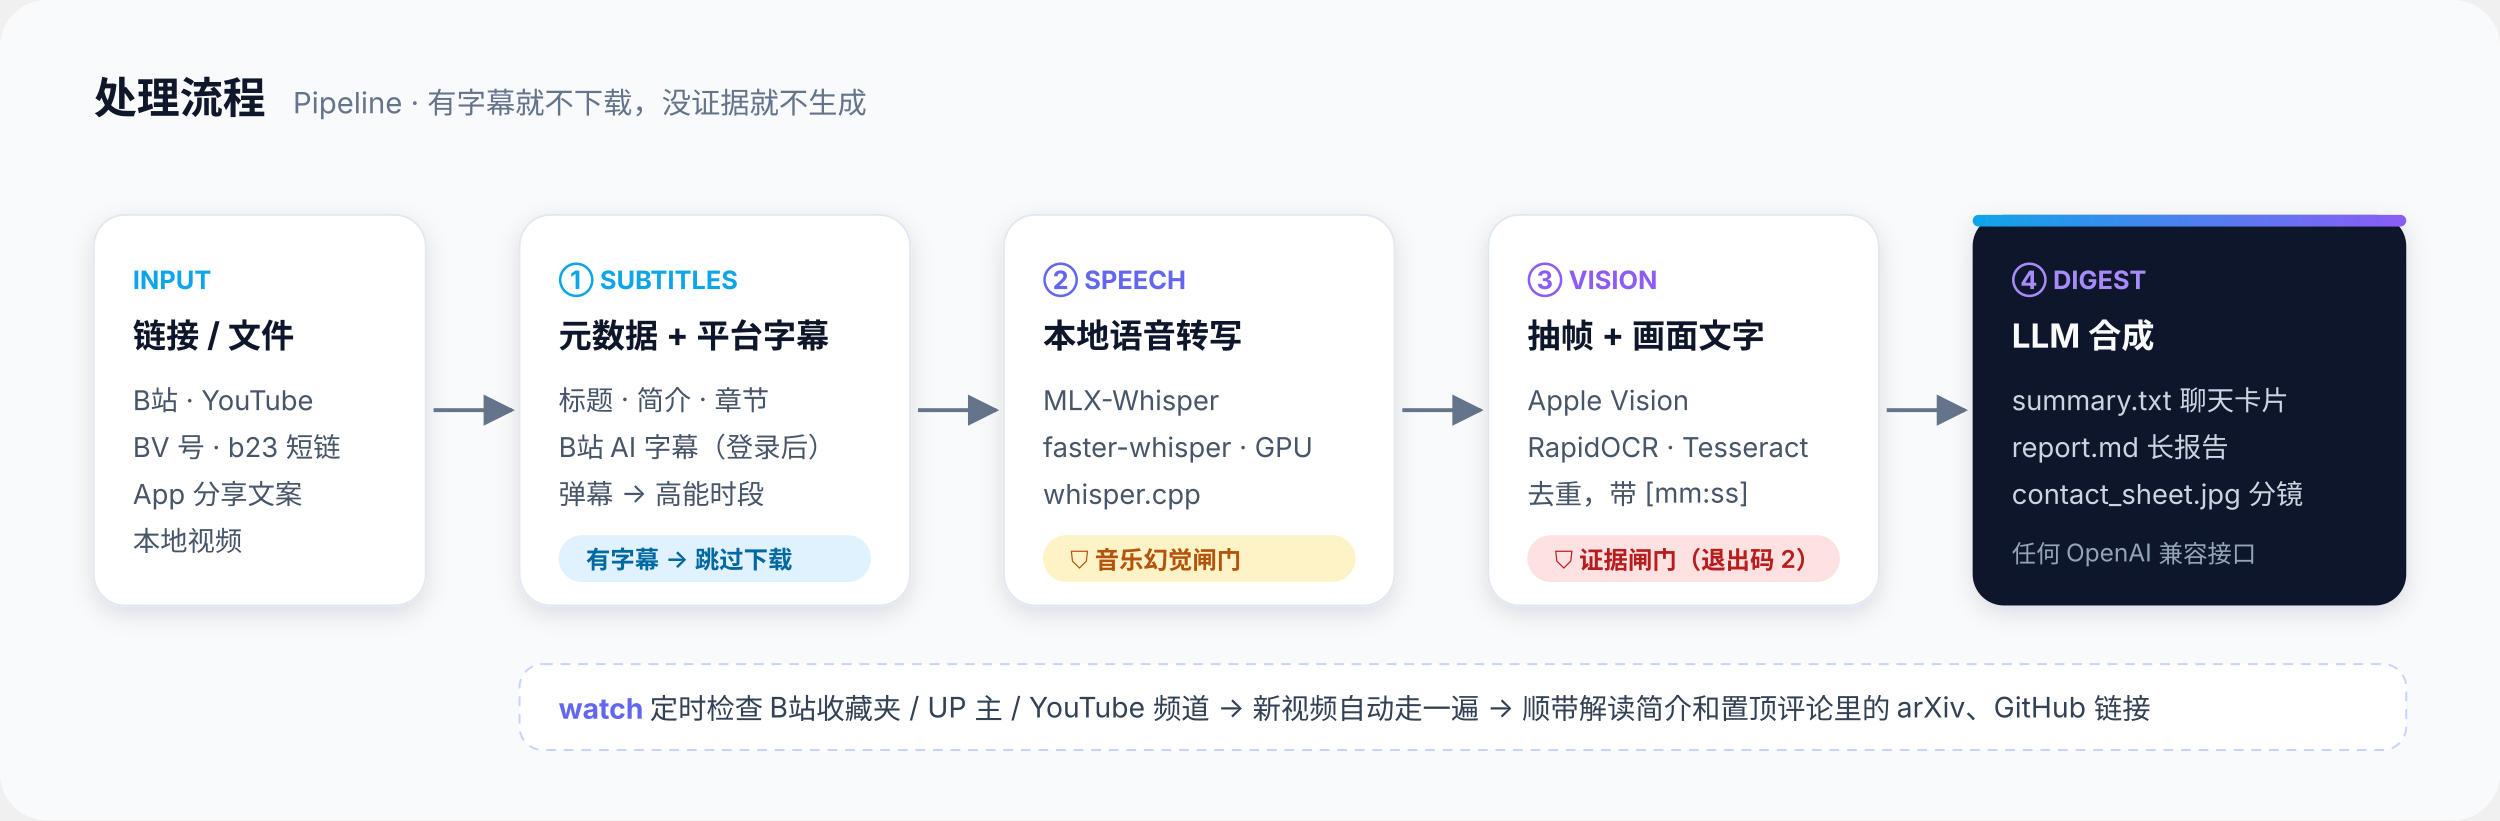
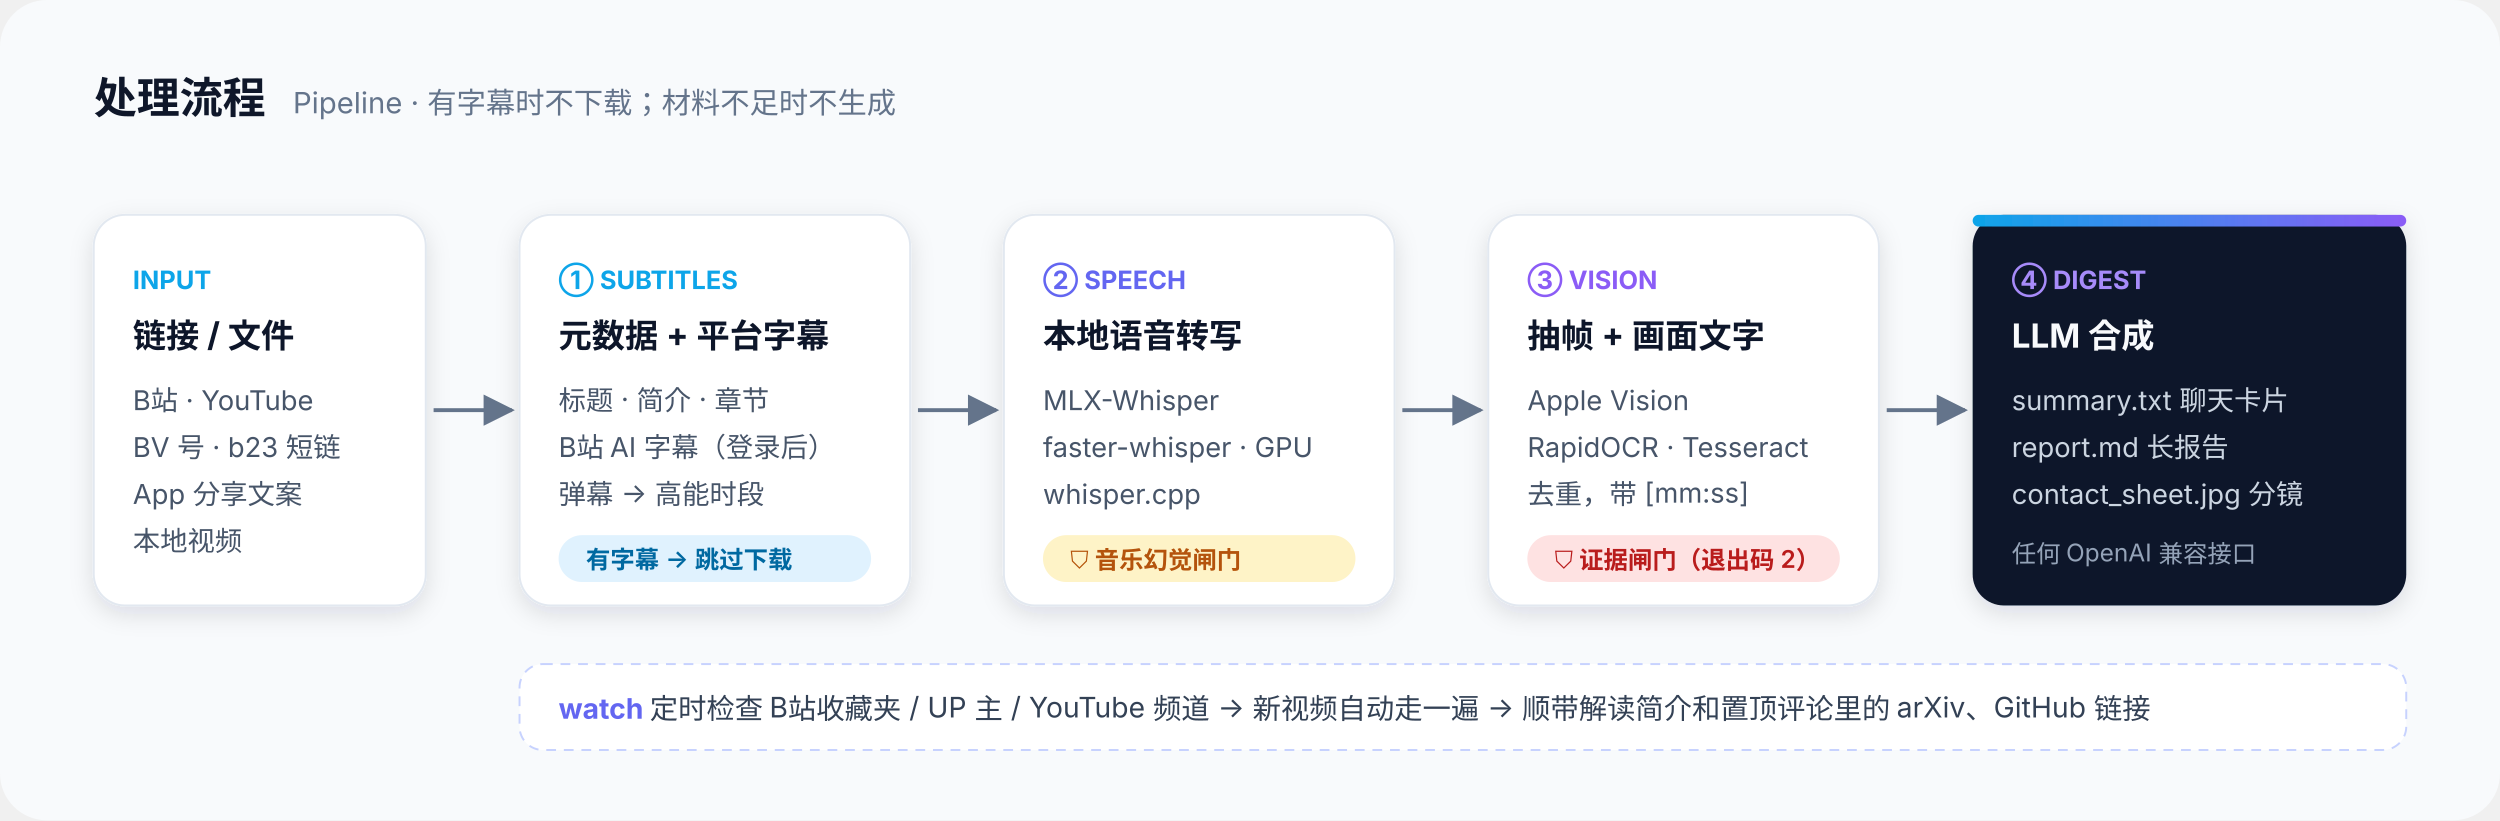
<svg xmlns="http://www.w3.org/2000/svg" width="1280" height="420" viewBox="0 0 1280 420">
  <defs>
    <linearGradient id="a" x1="0" y1="0" x2="1" y2="0">
      <stop offset="0" stop-color="#0ea5e9" />
      <stop offset="1" stop-color="#8b5cf6" />
    </linearGradient>
    <marker id="arr" viewBox="0 0 10 10" refX="9" refY="5" markerWidth="8" markerHeight="8" orient="auto">
      <path d="M0 0L10 5L0 10z" fill="#64748b" />
    </marker>
    <filter id="sh" x="-10%" y="-10%" width="120%" height="140%">
      <feDropShadow dx="0" dy="4" stdDeviation="6" flood-color="#0f172a" flood-opacity="0.12" />
    </filter>
  </defs>
  <rect width="1280" height="420" rx="24" fill="#f8fafc" />
  <g font-family="-apple-system, 'Segoe UI', 'PingFang SC', 'Microsoft YaHei', sans-serif">
    <text x="48" y="58" font-size="22" font-weight="700" fill="#0f172a">处理流程</text>
-     <text x="150" y="58" font-size="15" fill="#64748b">Pipeline · 有字幕就不下载，没证据就不生成</text>
+     <text x="150" y="58" font-size="15" fill="#64748b">Pipeline · 有字幕时不下载；材料不足时不生成</text>
    <g transform="translate(48,110)" filter="url(#sh)">
      <rect width="170" height="200" rx="16" fill="#ffffff" stroke="#e2e8f0" />
      <text x="20" y="38" font-size="13" font-weight="700" fill="#0ea5e9">INPUT</text>
      <text x="20" y="68" font-size="17" font-weight="700" fill="#0f172a">链接 / 文件</text>
      <text x="20" y="100" font-size="14" fill="#475569">B站 · YouTube</text>
      <text x="20" y="124" font-size="14" fill="#475569">BV 号 · b23 短链</text>
      <text x="20" y="148" font-size="14" fill="#475569">App 分享文案</text>
      <text x="20" y="172" font-size="14" fill="#475569">本地视频</text>
    </g>
    <path d="M222 210H262" stroke="#64748b" stroke-width="2" marker-end="url(#arr)" />
    <g transform="translate(266,110)" filter="url(#sh)">
      <rect width="200" height="200" rx="16" fill="#ffffff" stroke="#e2e8f0" />
      <text x="20" y="38" font-size="13" font-weight="700" fill="#0ea5e9">① SUBTITLES</text>
      <text x="20" y="68" font-size="17" font-weight="700" fill="#0f172a">元数据 + 平台字幕</text>
      <text x="20" y="100" font-size="14" fill="#475569">标题 · 简介 · 章节</text>
      <text x="20" y="124" font-size="14" fill="#475569">B站 AI 字幕（登录后）</text>
      <text x="20" y="148" font-size="14" fill="#475569">弹幕 → 高能时段</text>
      <rect x="20" y="164" width="160" height="24" rx="12" fill="#e0f2fe" />
      <text x="34" y="181" font-size="12.5" font-weight="600" fill="#0369a1">有字幕 → 跳过下载</text>
    </g>
    <path d="M470 210H510" stroke="#64748b" stroke-width="2" marker-end="url(#arr)" />
    <g transform="translate(514,110)" filter="url(#sh)">
      <rect width="200" height="200" rx="16" fill="#ffffff" stroke="#e2e8f0" />
      <text x="20" y="38" font-size="13" font-weight="700" fill="#6366f1">② SPEECH</text>
      <text x="20" y="68" font-size="17" font-weight="700" fill="#0f172a">本地语音转写</text>
      <text x="20" y="100" font-size="14" fill="#475569">MLX-Whisper</text>
      <text x="20" y="124" font-size="14" fill="#475569">faster-whisper · GPU</text>
      <text x="20" y="148" font-size="14" fill="#475569">whisper.cpp</text>
      <rect x="20" y="164" width="160" height="24" rx="12" fill="#fef3c7" />
      <text x="34" y="181" font-size="12.5" font-weight="600" fill="#b45309">⛉ 音乐幻觉闸门</text>
    </g>
    <path d="M718 210H758" stroke="#64748b" stroke-width="2" marker-end="url(#arr)" />
    <g transform="translate(762,110)" filter="url(#sh)">
      <rect width="200" height="200" rx="16" fill="#ffffff" stroke="#e2e8f0" />
      <text x="20" y="38" font-size="13" font-weight="700" fill="#8b5cf6">③ VISION</text>
      <text x="20" y="68" font-size="17" font-weight="700" fill="#0f172a">抽帧 + 画面文字</text>
      <text x="20" y="100" font-size="14" fill="#475569">Apple Vision</text>
      <text x="20" y="124" font-size="14" fill="#475569">RapidOCR · Tesseract</text>
      <text x="20" y="148" font-size="14" fill="#475569">去重，带 [mm:ss]</text>
      <rect x="20" y="164" width="160" height="24" rx="12" fill="#fee2e2" />
      <text x="34" y="181" font-size="12.5" font-weight="600" fill="#b91c1c">⛉ 证据闸门（退出码 2）</text>
    </g>
    <path d="M966 210H1006" stroke="#64748b" stroke-width="2" marker-end="url(#arr)" />
    <g transform="translate(1010,110)" filter="url(#sh)">
      <rect width="222" height="200" rx="16" fill="#0f172a" />
      <rect width="222" height="6" rx="3" fill="url(#a)" />
      <text x="20" y="38" font-size="13" font-weight="700" fill="#a78bfa">④ DIGEST</text>
      <text x="20" y="68" font-size="17" font-weight="700" fill="#f8fafc">LLM 合成</text>
      <text x="20" y="100" font-size="14" fill="#cbd5e1">summary.txt  聊天卡片</text>
      <text x="20" y="124" font-size="14" fill="#cbd5e1">report.md  长报告</text>
      <text x="20" y="148" font-size="14" fill="#cbd5e1">contact_sheet.jpg  分镜</text>
      <text x="20" y="178" font-size="12.5" fill="#94a3b8">任何 OpenAI 兼容接口</text>
    </g>
    <g transform="translate(266,340)">
      <rect width="966" height="44" rx="12" fill="#ffffff" stroke="#c7d2fe" stroke-dasharray="5 4" />
      <text x="20" y="28" font-size="14.5" fill="#334155">
        <tspan font-weight="700" fill="#6366f1">watch</tspan>   定时检查 B站收藏夹 / UP 主 / YouTube 频道 → 新视频自动走一遍 → 顺带解读简介和置顶评论里的 arXiv、GitHub 链接</text>
    </g>
  </g>
</svg>
